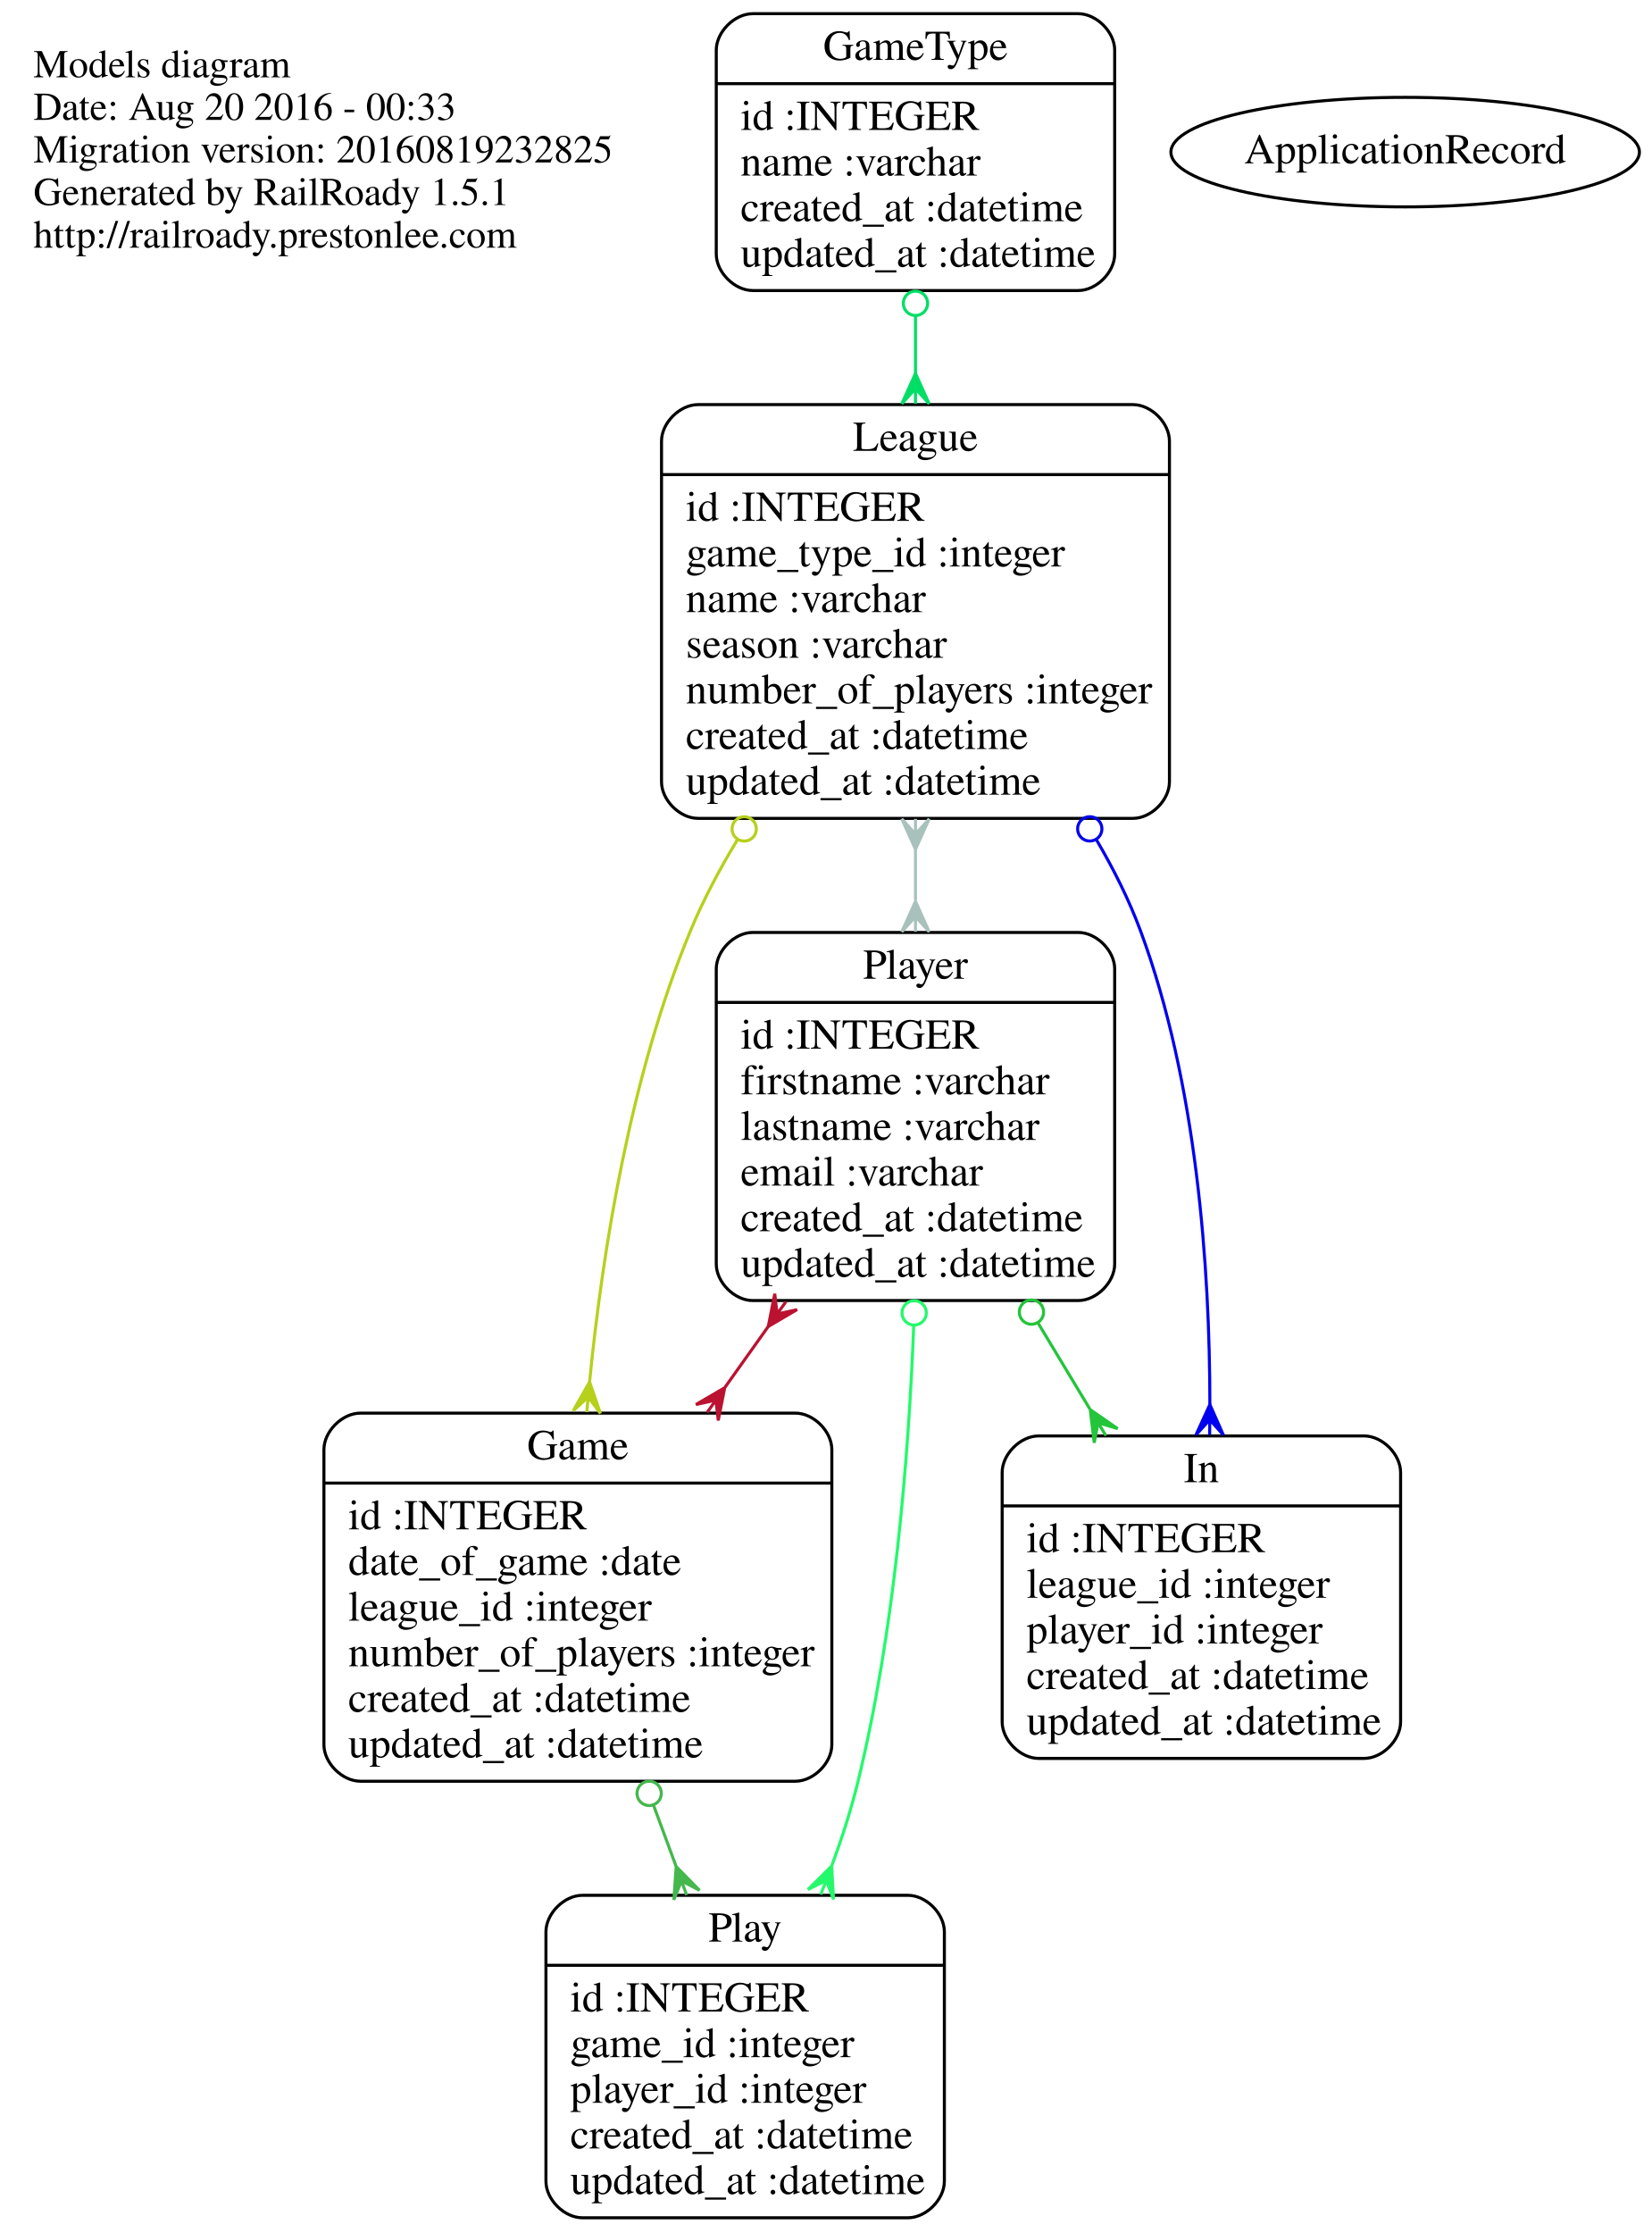
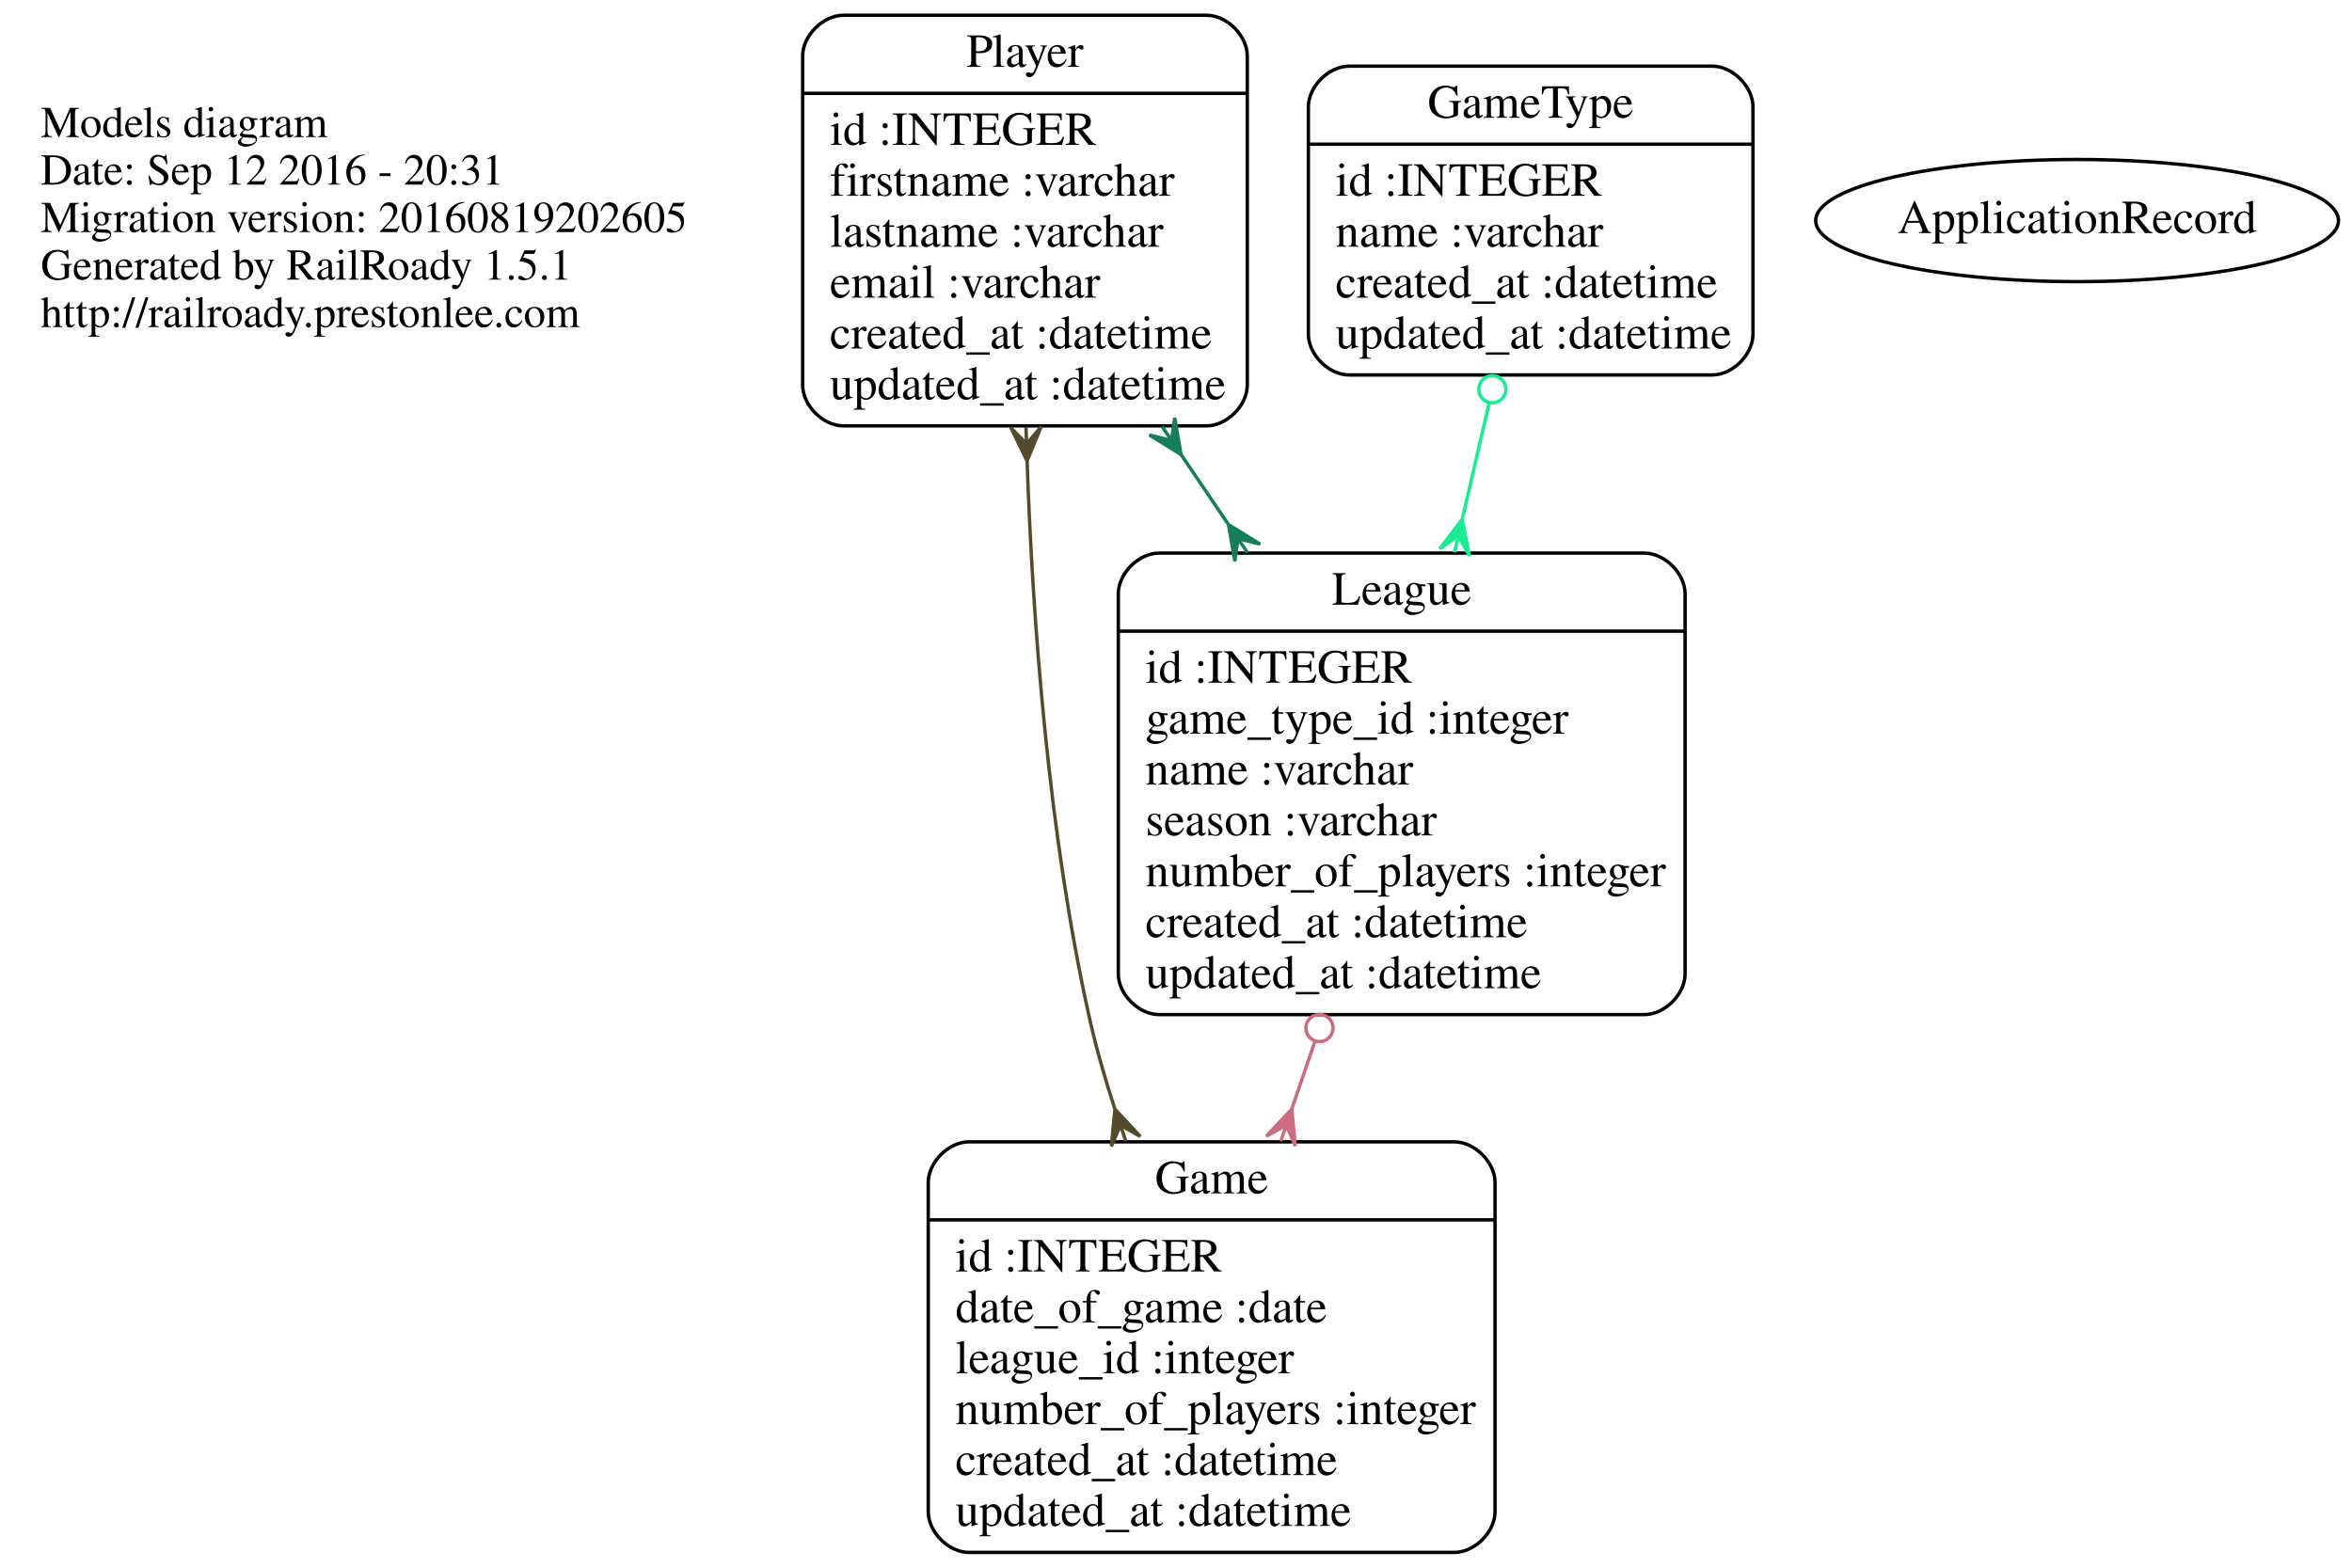
- <svg xmlns="http://www.w3.org/2000/svg" width="543pt" height="734pt" viewBox="0.00 0.00 543.00 734.00">
-   <g id="graph0" class="graph" transform="scale(1 1) rotate(0) translate(4 730)">
-     <polygon fill="none" stroke="none" points="-4,4 -4,-730 539,-730 539,4 -4,4" />
+ <svg xmlns="http://www.w3.org/2000/svg" width="693pt" height="462pt" viewBox="0.00 0.00 693.00 462.00">
+   <g id="graph0" class="graph" transform="scale(1 1) rotate(0) translate(4 458)">
+     <polygon fill="none" stroke="none" points="-4,4 -4,-458 689,-458 689,4 -4,4" />
    <g id="node1" class="node">
-       <text text-anchor="start" x="7" y="-704.6" font-family="Times,serif" font-size="13.00">Models diagram</text>
-       <text text-anchor="start" x="7" y="-690.6" font-family="Times,serif" font-size="13.00">Date: Aug 20 2016 - 00:33</text>
-       <text text-anchor="start" x="7" y="-676.6" font-family="Times,serif" font-size="13.00">Migration version: 20160819232825</text>
-       <text text-anchor="start" x="7" y="-662.6" font-family="Times,serif" font-size="13.00">Generated by RailRoady 1.5.1</text>
-       <text text-anchor="start" x="7" y="-648.6" font-family="Times,serif" font-size="13.00">http://railroady.prestonlee.com</text>
+       <text text-anchor="start" x="8" y="-417.6" font-family="Times,serif" font-size="13.00">Models diagram</text>
+       <text text-anchor="start" x="8" y="-403.6" font-family="Times,serif" font-size="13.00">Date: Sep 12 2016 - 20:31</text>
+       <text text-anchor="start" x="8" y="-389.6" font-family="Times,serif" font-size="13.00">Migration version: 20160819202605</text>
+       <text text-anchor="start" x="8" y="-375.6" font-family="Times,serif" font-size="13.00">Generated by RailRoady 1.5.1</text>
+       <text text-anchor="start" x="8" y="-361.6" font-family="Times,serif" font-size="13.00">http://railroady.prestonlee.com</text>
    </g>
    <g id="node2" class="node">
-       <path fill="none" stroke="black" d="M243.5,-302.5C243.5,-302.5 350.5,-302.5 350.5,-302.5 356.5,-302.5 362.5,-308.5 362.5,-314.5 362.5,-314.5 362.5,-411.5 362.5,-411.5 362.5,-417.5 356.5,-423.5 350.5,-423.5 350.5,-423.5 243.5,-423.5 243.5,-423.5 237.5,-423.5 231.5,-417.5 231.5,-411.5 231.5,-411.5 231.5,-314.5 231.5,-314.5 231.5,-308.5 237.5,-302.5 243.5,-302.5" />
-       <text text-anchor="middle" x="297" y="-408.3" font-family="Times,serif" font-size="14.00">Player</text>
-       <polyline fill="none" stroke="black" points="231.5,-400.5 362.5,-400.5 " />
-       <text text-anchor="start" x="239.5" y="-385.3" font-family="Times,serif" font-size="14.00">id :INTEGER</text>
-       <text text-anchor="start" x="239.5" y="-370.3" font-family="Times,serif" font-size="14.00">firstname :varchar</text>
-       <text text-anchor="start" x="239.5" y="-355.3" font-family="Times,serif" font-size="14.00">lastname :varchar</text>
-       <text text-anchor="start" x="239.5" y="-340.3" font-family="Times,serif" font-size="14.00">email :varchar</text>
-       <text text-anchor="start" x="239.5" y="-325.3" font-family="Times,serif" font-size="14.00">created_at :datetime</text>
-       <text text-anchor="start" x="239.5" y="-310.3" font-family="Times,serif" font-size="14.00">updated_at :datetime</text>
+       <path fill="none" stroke="black" d="M244.5,-332.5C244.5,-332.5 351.5,-332.5 351.5,-332.5 357.5,-332.5 363.5,-338.5 363.5,-344.5 363.5,-344.5 363.5,-441.5 363.5,-441.5 363.5,-447.5 357.5,-453.5 351.5,-453.5 351.5,-453.5 244.5,-453.5 244.5,-453.5 238.5,-453.5 232.5,-447.5 232.5,-441.5 232.5,-441.5 232.5,-344.5 232.5,-344.5 232.5,-338.5 238.5,-332.5 244.5,-332.5" />
+       <text text-anchor="middle" x="298" y="-438.3" font-family="Times,serif" font-size="14.00">Player</text>
+       <polyline fill="none" stroke="black" points="232.5,-430.5 363.5,-430.5 " />
+       <text text-anchor="start" x="240.5" y="-415.3" font-family="Times,serif" font-size="14.00">id :INTEGER</text>
+       <text text-anchor="start" x="240.5" y="-400.3" font-family="Times,serif" font-size="14.00">firstname :varchar</text>
+       <text text-anchor="start" x="240.5" y="-385.3" font-family="Times,serif" font-size="14.00">lastname :varchar</text>
+       <text text-anchor="start" x="240.5" y="-370.3" font-family="Times,serif" font-size="14.00">email :varchar</text>
+       <text text-anchor="start" x="240.5" y="-355.3" font-family="Times,serif" font-size="14.00">created_at :datetime</text>
+       <text text-anchor="start" x="240.5" y="-340.3" font-family="Times,serif" font-size="14.00">updated_at :datetime</text>
    </g>
    <g id="node3" class="node">
-       <path fill="none" stroke="black" d="M187.5,-1C187.5,-1 294.5,-1 294.5,-1 300.5,-1 306.5,-7 306.5,-13 306.5,-13 306.5,-95 306.5,-95 306.5,-101 300.5,-107 294.5,-107 294.5,-107 187.5,-107 187.5,-107 181.5,-107 175.5,-101 175.5,-95 175.5,-95 175.5,-13 175.5,-13 175.5,-7 181.5,-1 187.5,-1" />
-       <text text-anchor="middle" x="241" y="-91.8" font-family="Times,serif" font-size="14.00">Play</text>
-       <polyline fill="none" stroke="black" points="175.5,-84 306.5,-84 " />
-       <text text-anchor="start" x="183.5" y="-68.8" font-family="Times,serif" font-size="14.00">id :INTEGER</text>
-       <text text-anchor="start" x="183.5" y="-53.8" font-family="Times,serif" font-size="14.00">game_id :integer</text>
-       <text text-anchor="start" x="183.5" y="-38.8" font-family="Times,serif" font-size="14.00">player_id :integer</text>
-       <text text-anchor="start" x="183.5" y="-23.8" font-family="Times,serif" font-size="14.00">created_at :datetime</text>
-       <text text-anchor="start" x="183.5" y="-8.8" font-family="Times,serif" font-size="14.00">updated_at :datetime</text>
+       <path fill="none" stroke="black" d="M281.5,-0.5C281.5,-0.5 424.5,-0.5 424.5,-0.5 430.5,-0.5 436.5,-6.5 436.5,-12.5 436.5,-12.5 436.5,-109.5 436.5,-109.5 436.5,-115.5 430.5,-121.5 424.5,-121.5 424.5,-121.5 281.5,-121.5 281.5,-121.5 275.5,-121.5 269.5,-115.5 269.5,-109.5 269.5,-109.5 269.5,-12.5 269.5,-12.5 269.5,-6.5 275.5,-0.5 281.5,-0.5" />
+       <text text-anchor="middle" x="353" y="-106.3" font-family="Times,serif" font-size="14.00">Game</text>
+       <polyline fill="none" stroke="black" points="269.5,-98.5 436.5,-98.5 " />
+       <text text-anchor="start" x="277.5" y="-83.3" font-family="Times,serif" font-size="14.00">id :INTEGER</text>
+       <text text-anchor="start" x="277.5" y="-68.3" font-family="Times,serif" font-size="14.00">date_of_game :date</text>
+       <text text-anchor="start" x="277.5" y="-53.3" font-family="Times,serif" font-size="14.00">league_id :integer</text>
+       <text text-anchor="start" x="277.5" y="-38.3" font-family="Times,serif" font-size="14.00">number_of_players :integer</text>
+       <text text-anchor="start" x="277.5" y="-23.3" font-family="Times,serif" font-size="14.00">created_at :datetime</text>
+       <text text-anchor="start" x="277.5" y="-8.3" font-family="Times,serif" font-size="14.00">updated_at :datetime</text>
+     </g>
+     <g id="edge2" class="edge">
+       <path fill="none" stroke="#564a2c" d="M298.623,-322.115C300.269,-275.204 304.866,-212.29 317,-158 318.967,-149.198 321.566,-140.119 324.47,-131.217" />
+       <polygon fill="#564a2c" stroke="#564a2c" points="298.621,-322.178 293.808,-332.032 298.463,-327.176 298.306,-332.173 298.306,-332.173 298.306,-332.173 298.463,-327.176 302.804,-332.315 298.621,-322.178 298.621,-322.178" />
+       <polygon fill="#564a2c" stroke="#564a2c" points="324.504,-131.117 331.985,-123.099 326.114,-126.384 327.725,-121.65 327.725,-121.65 327.725,-121.65 326.114,-126.384 323.464,-120.201 324.504,-131.117 324.504,-131.117" />
+     </g>
+     <g id="node5" class="node">
+       <path fill="none" stroke="black" d="M337.5,-159C337.5,-159 480.5,-159 480.5,-159 486.5,-159 492.5,-165 492.5,-171 492.5,-171 492.5,-283 492.5,-283 492.5,-289 486.5,-295 480.5,-295 480.5,-295 337.5,-295 337.5,-295 331.5,-295 325.5,-289 325.5,-283 325.5,-283 325.5,-171 325.5,-171 325.5,-165 331.5,-159 337.5,-159" />
+       <text text-anchor="middle" x="409" y="-279.8" font-family="Times,serif" font-size="14.00">League</text>
+       <polyline fill="none" stroke="black" points="325.5,-272 492.5,-272 " />
+       <text text-anchor="start" x="333.5" y="-256.8" font-family="Times,serif" font-size="14.00">id :INTEGER</text>
+       <text text-anchor="start" x="333.5" y="-241.8" font-family="Times,serif" font-size="14.00">game_type_id :integer</text>
+       <text text-anchor="start" x="333.5" y="-226.8" font-family="Times,serif" font-size="14.00">name :varchar</text>
+       <text text-anchor="start" x="333.5" y="-211.8" font-family="Times,serif" font-size="14.00">season :varchar</text>
+       <text text-anchor="start" x="333.5" y="-196.8" font-family="Times,serif" font-size="14.00">number_of_players :integer</text>
+       <text text-anchor="start" x="333.5" y="-181.8" font-family="Times,serif" font-size="14.00">created_at :datetime</text>
+       <text text-anchor="start" x="333.5" y="-166.8" font-family="Times,serif" font-size="14.00">updated_at :datetime</text>
    </g>
    <g id="edge1" class="edge">
-       <path fill="none" stroke="#24f96c" d="M296.423,-294.221C294.752,-250.745 290.112,-193.396 278,-144 275.805,-135.049 272.842,-125.829 269.543,-116.872" />
-       <ellipse fill="none" stroke="#24f96c" cx="296.571" cy="-298.451" rx="4" ry="4" />
-       <polygon fill="#24f96c" stroke="#24f96c" points="269.443,-116.612 270.051,-105.663 267.647,-111.946 265.851,-107.28 265.851,-107.28 265.851,-107.28 267.647,-111.946 261.652,-108.896 269.443,-116.612 269.443,-116.612" />
+       <path fill="none" stroke="#157e59" d="M344.013,-324.017C348.558,-317.302 353.19,-310.459 357.782,-303.673" />
+       <polygon fill="#157e59" stroke="#157e59" points="343.993,-324.047 334.661,-329.806 341.19,-328.188 338.388,-332.328 338.388,-332.328 338.388,-332.328 341.19,-328.188 342.114,-334.851 343.993,-324.047 343.993,-324.047" />
+       <polygon fill="#157e59" stroke="#157e59" points="357.964,-303.404 367.296,-297.645 360.767,-299.264 363.569,-295.123 363.569,-295.123 363.569,-295.123 360.767,-299.264 359.843,-292.6 357.964,-303.404 357.964,-303.404" />
    </g>
    <g id="node4" class="node">
-       <path fill="none" stroke="black" d="M114.5,-144.5C114.5,-144.5 257.5,-144.5 257.5,-144.5 263.5,-144.5 269.5,-150.5 269.5,-156.5 269.5,-156.5 269.5,-253.5 269.5,-253.5 269.5,-259.5 263.5,-265.5 257.5,-265.5 257.5,-265.5 114.5,-265.5 114.5,-265.5 108.5,-265.5 102.5,-259.5 102.5,-253.5 102.5,-253.5 102.5,-156.5 102.5,-156.5 102.5,-150.5 108.5,-144.5 114.5,-144.5" />
-       <text text-anchor="middle" x="186" y="-250.3" font-family="Times,serif" font-size="14.00">Game</text>
-       <polyline fill="none" stroke="black" points="102.5,-242.5 269.5,-242.5 " />
-       <text text-anchor="start" x="110.5" y="-227.3" font-family="Times,serif" font-size="14.00">id :INTEGER</text>
-       <text text-anchor="start" x="110.5" y="-212.3" font-family="Times,serif" font-size="14.00">date_of_game :date</text>
-       <text text-anchor="start" x="110.5" y="-197.3" font-family="Times,serif" font-size="14.00">league_id :integer</text>
-       <text text-anchor="start" x="110.5" y="-182.3" font-family="Times,serif" font-size="14.00">number_of_players :integer</text>
-       <text text-anchor="start" x="110.5" y="-167.3" font-family="Times,serif" font-size="14.00">created_at :datetime</text>
-       <text text-anchor="start" x="110.5" y="-152.3" font-family="Times,serif" font-size="14.00">updated_at :datetime</text>
-     </g>
-     <g id="edge2" class="edge">
-       <path fill="none" stroke="#bb1231" d="M248.57,-293.936C243.867,-287.327 239.096,-280.621 234.393,-274.012" />
-       <polygon fill="#bb1231" stroke="#bb1231" points="248.604,-293.985 250.735,-304.741 251.503,-298.059 254.402,-302.132 254.402,-302.132 254.402,-302.132 251.503,-298.059 258.069,-299.524 248.604,-293.985 248.604,-293.985" />
-       <polygon fill="#bb1231" stroke="#bb1231" points="234.282,-273.855 232.151,-263.098 231.383,-269.781 228.484,-265.707 228.484,-265.707 228.484,-265.707 231.383,-269.781 224.817,-268.316 234.282,-273.855 234.282,-273.855" />
-     </g>
-     <g id="node7" class="node">
-       <path fill="none" stroke="black" d="M337.5,-152C337.5,-152 444.5,-152 444.5,-152 450.5,-152 456.5,-158 456.5,-164 456.5,-164 456.5,-246 456.5,-246 456.5,-252 450.5,-258 444.5,-258 444.5,-258 337.5,-258 337.5,-258 331.5,-258 325.5,-252 325.5,-246 325.5,-246 325.5,-164 325.5,-164 325.5,-158 331.5,-152 337.5,-152" />
-       <text text-anchor="middle" x="391" y="-242.8" font-family="Times,serif" font-size="14.00">In</text>
-       <polyline fill="none" stroke="black" points="325.5,-235 456.5,-235 " />
-       <text text-anchor="start" x="333.5" y="-219.8" font-family="Times,serif" font-size="14.00">id :INTEGER</text>
-       <text text-anchor="start" x="333.5" y="-204.8" font-family="Times,serif" font-size="14.00">league_id :integer</text>
-       <text text-anchor="start" x="333.5" y="-189.8" font-family="Times,serif" font-size="14.00">player_id :integer</text>
-       <text text-anchor="start" x="333.5" y="-174.8" font-family="Times,serif" font-size="14.00">created_at :datetime</text>
-       <text text-anchor="start" x="333.5" y="-159.8" font-family="Times,serif" font-size="14.00">updated_at :datetime</text>
+       <ellipse fill="none" stroke="black" cx="608" cy="-393" rx="77.015" ry="18" />
+       <text text-anchor="middle" x="608" y="-389.3" font-family="Times,serif" font-size="14.00">ApplicationRecord</text>
    </g>
    <g id="edge3" class="edge">
-       <path fill="none" stroke="#24c43b" d="M337.21,-295.269C342.891,-285.841 348.707,-276.188 354.317,-266.878" />
-       <ellipse fill="none" stroke="#24c43b" cx="335.138" cy="-298.706" rx="4" ry="4" />
-       <polygon fill="#24c43b" stroke="#24c43b" points="354.461,-266.64 363.476,-260.397 357.041,-262.357 359.622,-258.074 359.622,-258.074 359.622,-258.074 357.041,-262.357 355.767,-255.752 354.461,-266.64 354.461,-266.64" />
+       <path fill="none" stroke="#cc6c7e" d="M383.387,-150.99C381.135,-144.396 378.863,-137.741 376.628,-131.198" />
+       <ellipse fill="none" stroke="#cc6c7e" cx="384.768" cy="-155.036" rx="4" ry="4" />
+       <polygon fill="#cc6c7e" stroke="#cc6c7e" points="376.621,-131.174 377.648,-120.257 375.005,-126.442 373.389,-121.711 373.389,-121.711 373.389,-121.711 375.005,-126.442 369.13,-123.165 376.621,-131.174 376.621,-131.174" />
+     </g>
+     <g id="node6" class="node">
+       <path fill="none" stroke="black" d="M393.5,-347.5C393.5,-347.5 500.5,-347.5 500.5,-347.5 506.5,-347.5 512.5,-353.5 512.5,-359.5 512.5,-359.5 512.5,-426.5 512.5,-426.5 512.5,-432.5 506.5,-438.5 500.5,-438.5 500.5,-438.5 393.5,-438.5 393.5,-438.5 387.5,-438.5 381.5,-432.5 381.5,-426.5 381.5,-426.5 381.5,-359.5 381.5,-359.5 381.5,-353.5 387.5,-347.5 393.5,-347.5" />
+       <text text-anchor="middle" x="447" y="-423.3" font-family="Times,serif" font-size="14.00">GameType</text>
+       <polyline fill="none" stroke="black" points="381.5,-415.5 512.5,-415.5 " />
+       <text text-anchor="start" x="389.5" y="-400.3" font-family="Times,serif" font-size="14.00">id :INTEGER</text>
+       <text text-anchor="start" x="389.5" y="-385.3" font-family="Times,serif" font-size="14.00">name :varchar</text>
+       <text text-anchor="start" x="389.5" y="-370.3" font-family="Times,serif" font-size="14.00">created_at :datetime</text>
+       <text text-anchor="start" x="389.5" y="-355.3" font-family="Times,serif" font-size="14.00">updated_at :datetime</text>
    </g>
    <g id="edge4" class="edge">
-       <path fill="none" stroke="#44b74d" d="M210.843,-136.698C213.309,-130.019 215.803,-123.262 218.245,-116.644" />
-       <ellipse fill="none" stroke="#44b74d" cx="209.439" cy="-140.502" rx="4" ry="4" />
-       <polygon fill="#44b74d" stroke="#44b74d" points="218.315,-116.455 226,-108.632 220.047,-111.764 221.778,-107.074 221.778,-107.074 221.778,-107.074 220.047,-111.764 217.557,-105.515 218.315,-116.455 218.315,-116.455" />
-     </g>
-     <g id="node5" class="node">
-       <ellipse fill="none" stroke="black" cx="458" cy="-680" rx="77.015" ry="18" />
-       <text text-anchor="middle" x="458" y="-676.3" font-family="Times,serif" font-size="14.00">ApplicationRecord</text>
-     </g>
-     <g id="node6" class="node">
-       <path fill="none" stroke="black" d="M225.5,-461C225.5,-461 368.5,-461 368.5,-461 374.5,-461 380.5,-467 380.5,-473 380.5,-473 380.5,-585 380.5,-585 380.5,-591 374.5,-597 368.5,-597 368.5,-597 225.5,-597 225.5,-597 219.5,-597 213.5,-591 213.5,-585 213.5,-585 213.5,-473 213.5,-473 213.5,-467 219.5,-461 225.5,-461" />
-       <text text-anchor="middle" x="297" y="-581.8" font-family="Times,serif" font-size="14.00">League</text>
-       <polyline fill="none" stroke="black" points="213.5,-574 380.5,-574 " />
-       <text text-anchor="start" x="221.5" y="-558.8" font-family="Times,serif" font-size="14.00">id :INTEGER</text>
-       <text text-anchor="start" x="221.5" y="-543.8" font-family="Times,serif" font-size="14.00">game_type_id :integer</text>
-       <text text-anchor="start" x="221.5" y="-528.8" font-family="Times,serif" font-size="14.00">name :varchar</text>
-       <text text-anchor="start" x="221.5" y="-513.8" font-family="Times,serif" font-size="14.00">season :varchar</text>
-       <text text-anchor="start" x="221.5" y="-498.8" font-family="Times,serif" font-size="14.00">number_of_players :integer</text>
-       <text text-anchor="start" x="221.5" y="-483.8" font-family="Times,serif" font-size="14.00">created_at :datetime</text>
-       <text text-anchor="start" x="221.5" y="-468.8" font-family="Times,serif" font-size="14.00">updated_at :datetime</text>
-     </g>
-     <g id="edge7" class="edge">
-       <path fill="none" stroke="#a9c1bd" d="M297,-450.656C297,-445.139 297,-439.594 297,-434.121" />
-       <polygon fill="#a9c1bd" stroke="#a9c1bd" points="297,-450.822 292.5,-460.822 297,-455.822 297,-460.822 297,-460.822 297,-460.822 297,-455.822 301.5,-460.822 297,-450.822 297,-450.822" />
-       <polygon fill="#a9c1bd" stroke="#a9c1bd" points="297,-433.711 301.5,-423.711 297,-428.711 297,-423.711 297,-423.711 297,-423.711 297,-428.711 292.5,-423.711 297,-433.711 297,-433.711" />
-     </g>
-     <g id="edge5" class="edge">
-       <path fill="none" stroke="#b6d01c" d="M238.431,-453.932C232.546,-444.229 227.203,-434.129 223,-424 203.415,-376.795 194.194,-319.731 189.854,-275.828" />
-       <ellipse fill="none" stroke="#b6d01c" cx="240.683" cy="-457.53" rx="4" ry="4" />
-       <polygon fill="#b6d01c" stroke="#b6d01c" points="189.849,-275.776 193.406,-265.404 189.387,-270.798 188.926,-265.819 188.926,-265.819 188.926,-265.819 189.387,-270.798 184.445,-266.235 189.849,-275.776 189.849,-275.776" />
-     </g>
-     <g id="edge6" class="edge">
-       <path fill="none" stroke="#0201ef" d="M356.472,-453.993C362.168,-444.311 367.22,-434.199 371,-424 389.566,-373.912 393.774,-313.111 393.793,-268.459" />
-       <ellipse fill="none" stroke="#0201ef" cx="354.303" cy="-457.548" rx="4" ry="4" />
-       <polygon fill="#0201ef" stroke="#0201ef" points="393.793,-268.33 398.227,-258.301 393.76,-263.331 393.727,-258.331 393.727,-258.331 393.727,-258.331 393.76,-263.331 389.227,-258.36 393.793,-268.33 393.793,-268.33" />
-     </g>
-     <g id="node8" class="node">
-       <path fill="none" stroke="black" d="M243.5,-634.5C243.5,-634.5 350.5,-634.5 350.5,-634.5 356.5,-634.5 362.5,-640.5 362.5,-646.5 362.5,-646.5 362.5,-713.5 362.5,-713.5 362.5,-719.5 356.5,-725.5 350.5,-725.5 350.5,-725.5 243.5,-725.5 243.5,-725.5 237.5,-725.5 231.5,-719.5 231.5,-713.5 231.5,-713.5 231.5,-646.5 231.5,-646.5 231.5,-640.5 237.5,-634.5 243.5,-634.5" />
-       <text text-anchor="middle" x="297" y="-710.3" font-family="Times,serif" font-size="14.00">GameType</text>
-       <polyline fill="none" stroke="black" points="231.5,-702.5 362.5,-702.5 " />
-       <text text-anchor="start" x="239.5" y="-687.3" font-family="Times,serif" font-size="14.00">id :INTEGER</text>
-       <text text-anchor="start" x="239.5" y="-672.3" font-family="Times,serif" font-size="14.00">name :varchar</text>
-       <text text-anchor="start" x="239.5" y="-657.3" font-family="Times,serif" font-size="14.00">created_at :datetime</text>
-       <text text-anchor="start" x="239.5" y="-642.3" font-family="Times,serif" font-size="14.00">updated_at :datetime</text>
-     </g>
-     <g id="edge8" class="edge">
-       <path fill="none" stroke="#01de66" d="M297,-626.209C297,-620.061 297,-613.697 297,-607.306" />
-       <ellipse fill="none" stroke="#01de66" cx="297" cy="-630.295" rx="4" ry="4" />
-       <polygon fill="#01de66" stroke="#01de66" points="297,-607.267 301.5,-597.267 297,-602.267 297,-597.267 297,-597.267 297,-597.267 297,-602.267 292.5,-597.267 297,-607.267 297,-607.267" />
+       <path fill="none" stroke="#1aec92" d="M434.747,-339.118C432.241,-328.303 429.555,-316.712 426.898,-305.245" />
+       <ellipse fill="none" stroke="#1aec92" cx="435.713" cy="-343.29" rx="4" ry="4" />
+       <polygon fill="#1aec92" stroke="#1aec92" points="426.833,-304.965 428.96,-294.207 425.705,-300.094 424.576,-295.223 424.576,-295.223 424.576,-295.223 425.705,-300.094 420.192,-296.238 426.833,-304.965 426.833,-304.965" />
    </g>
  </g>
</svg>
